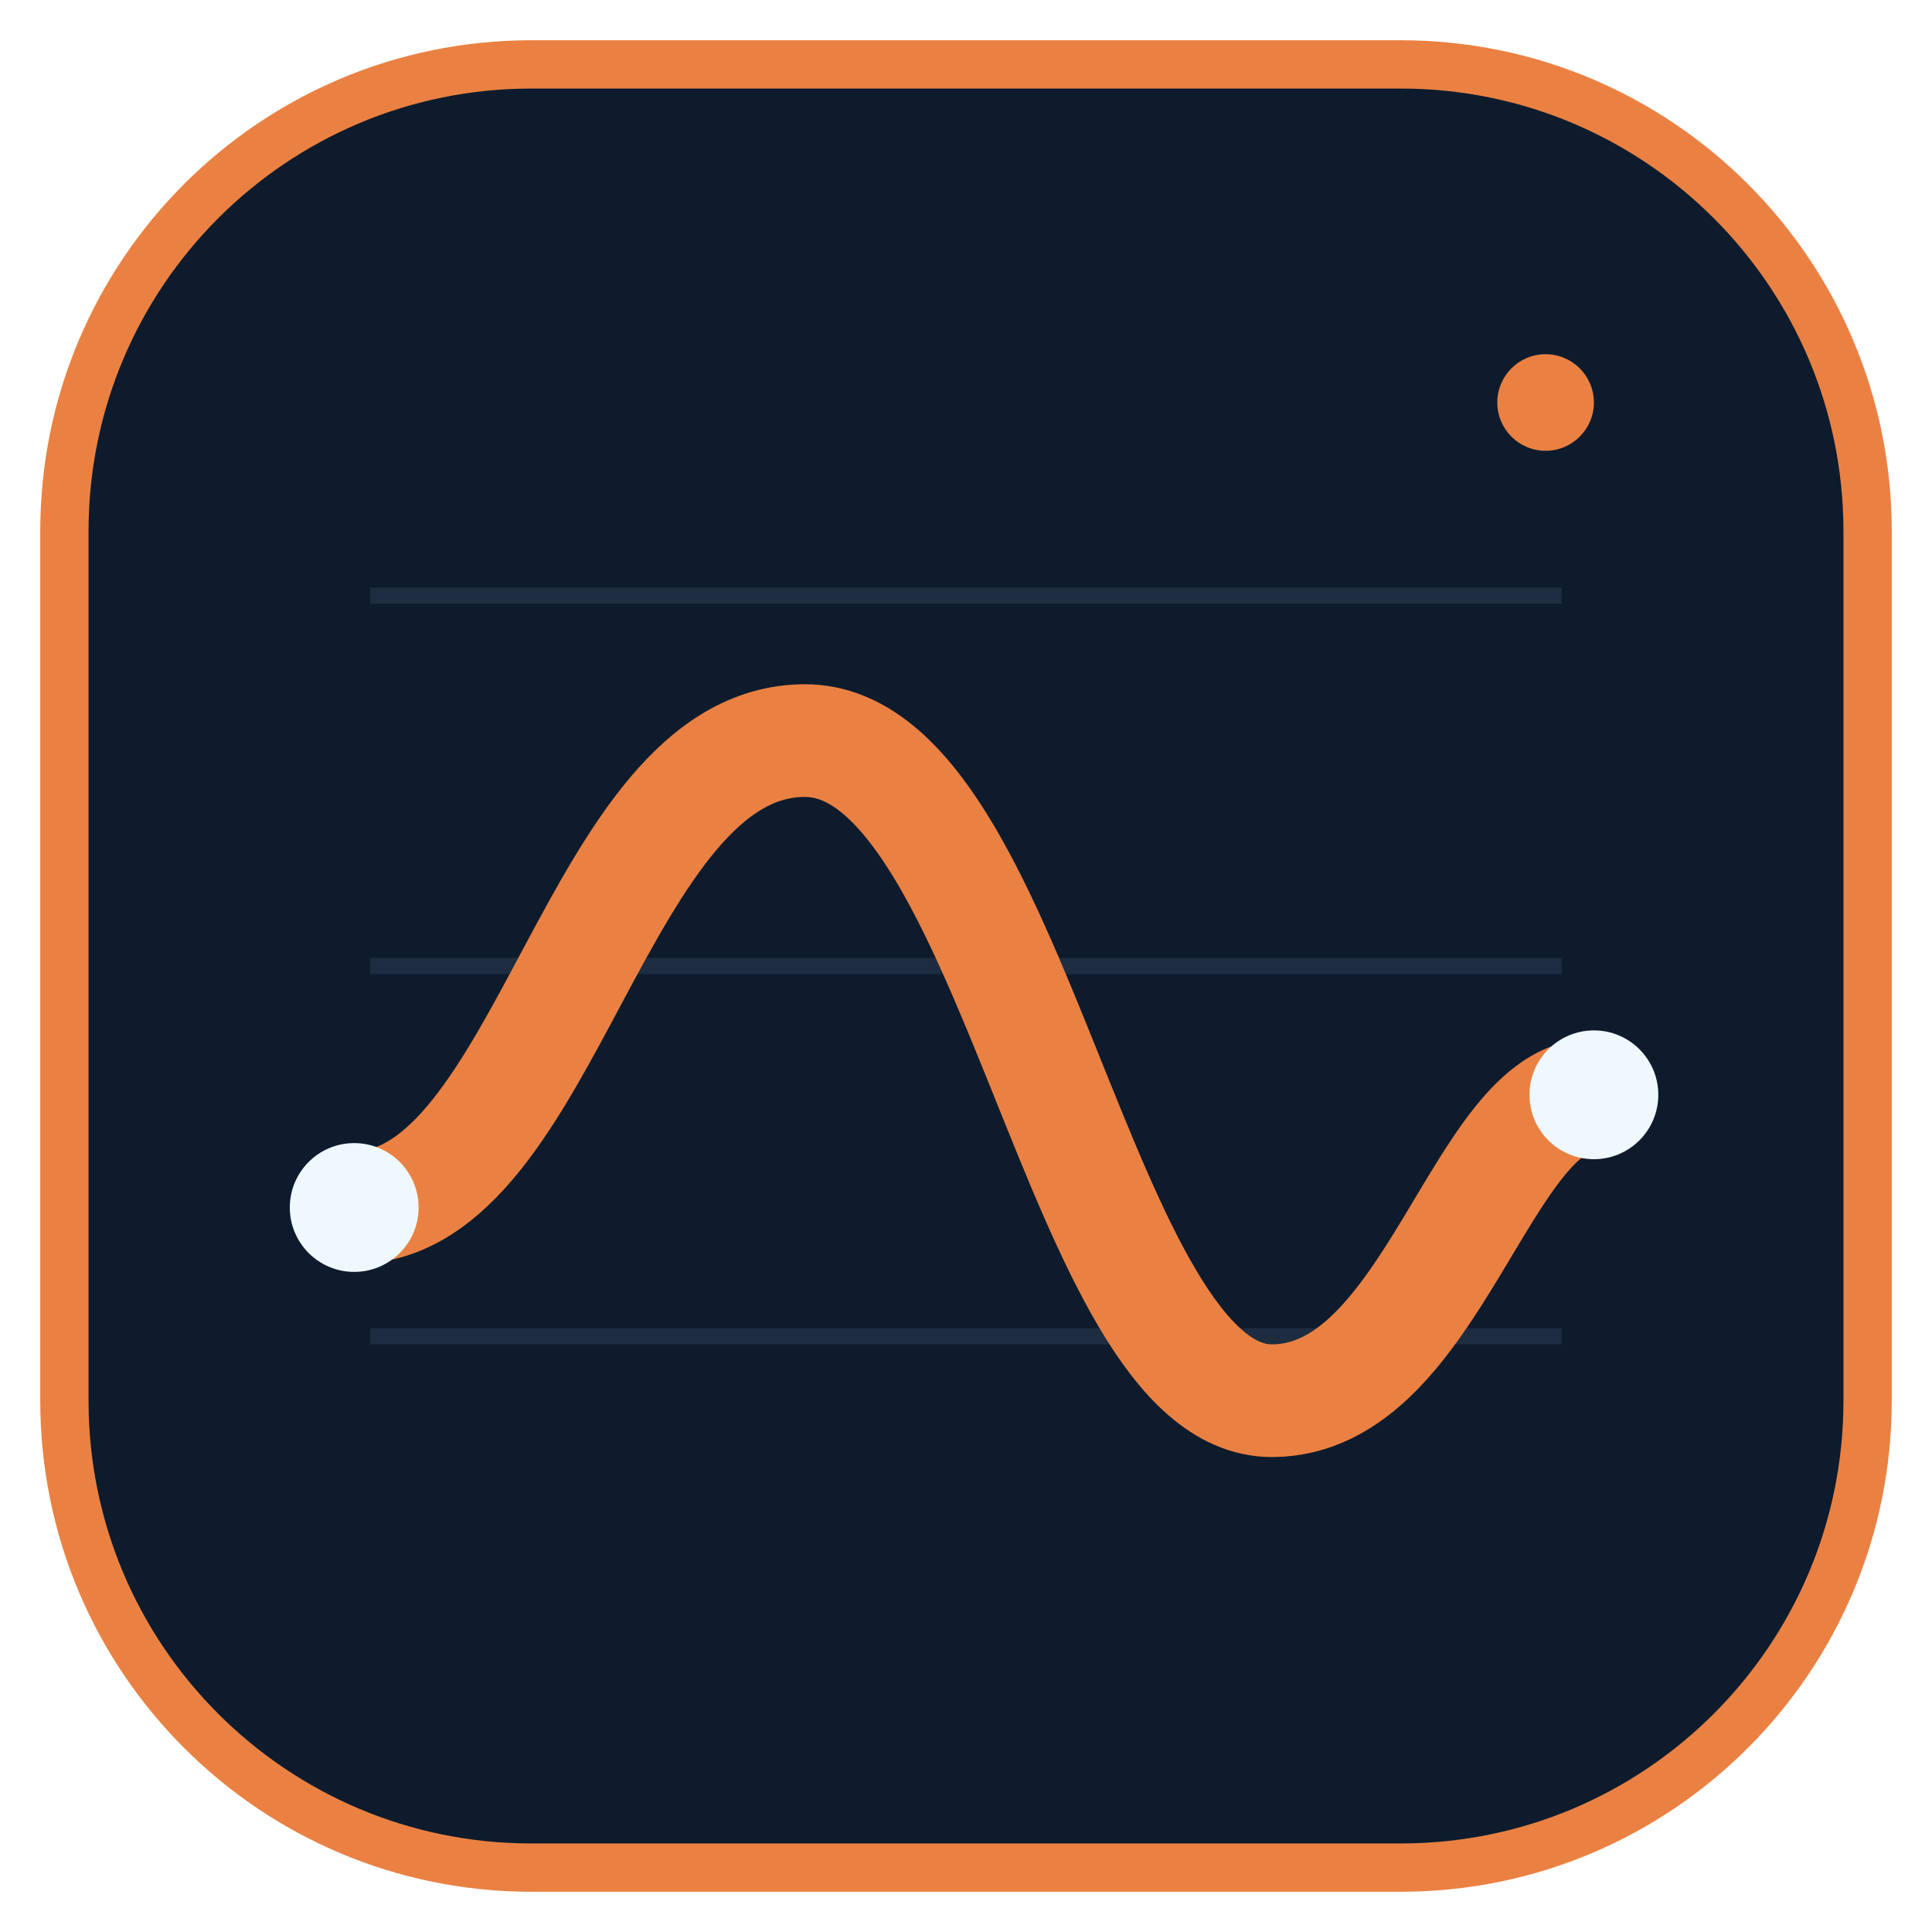
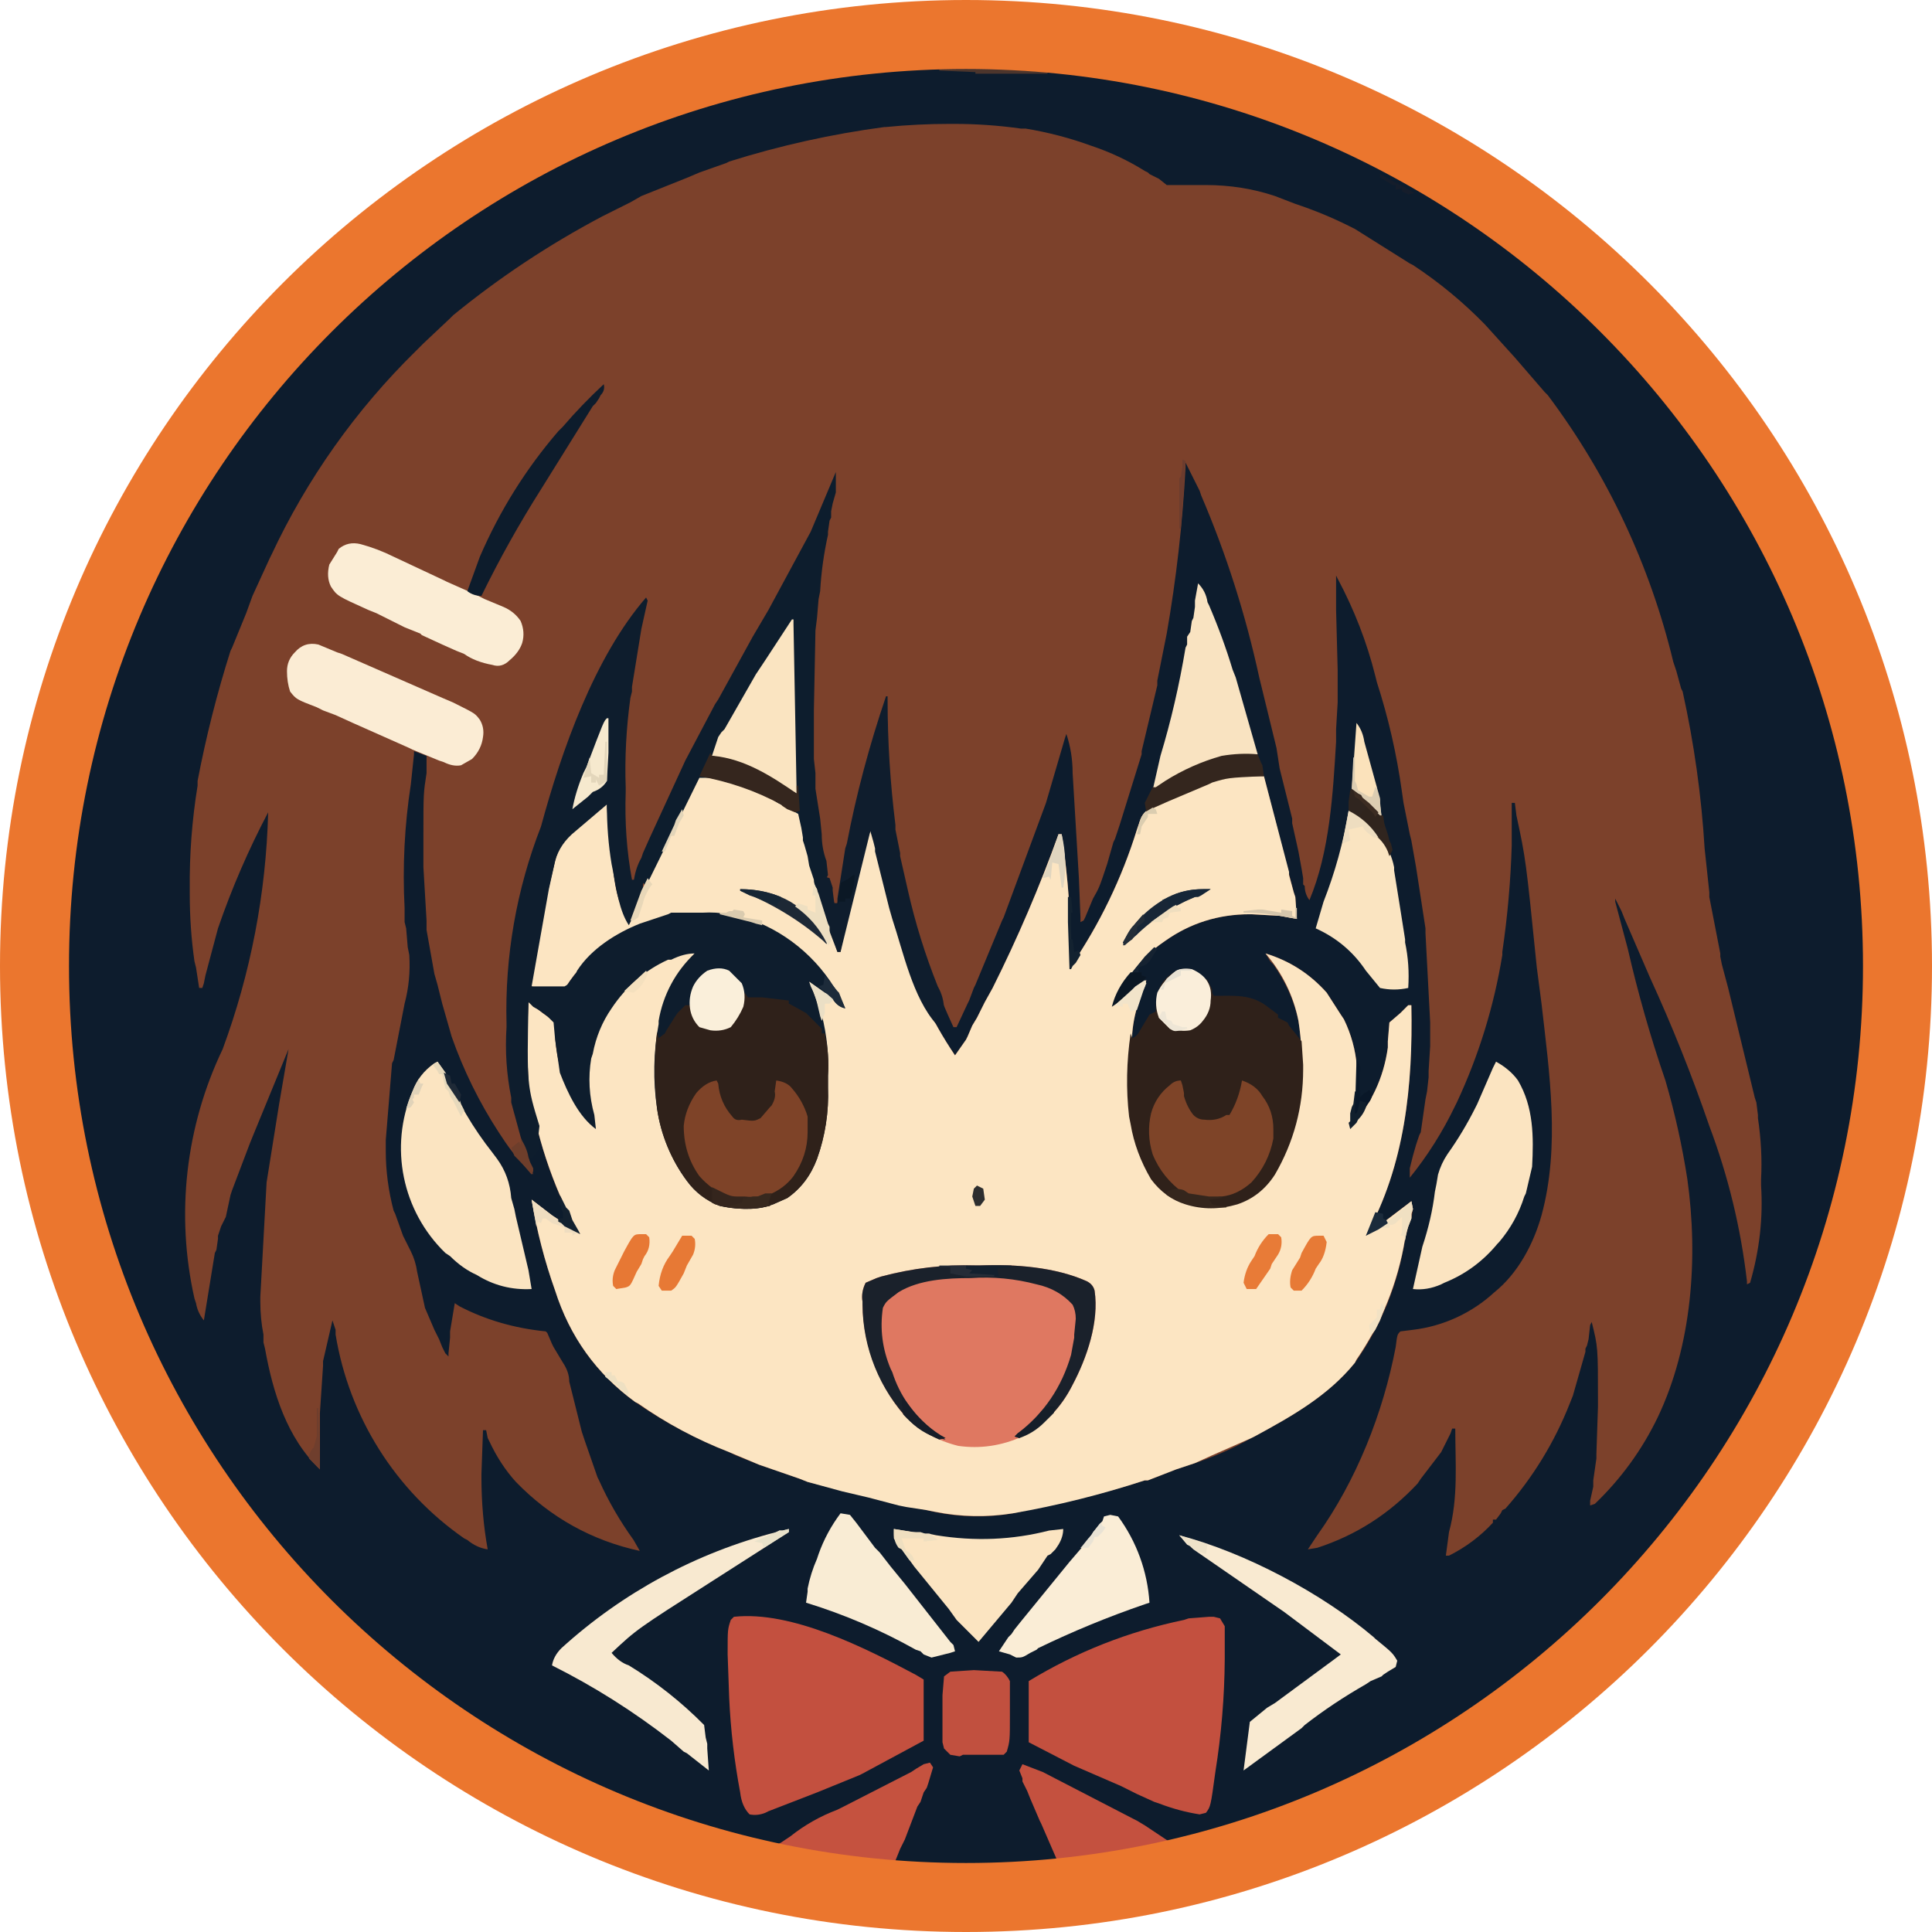
- <svg xmlns="http://www.w3.org/2000/svg" width="120" height="120" viewBox="0 0 120 120" fill="none" role="img" aria-labelledby="title description">
-   <g aria-hidden="true">
-     <rect x="4" y="4" width="112" height="112" rx="29" fill="#0d1b2d" stroke="#ea8142" stroke-width="3" />
-     <path d="M23 37H97M23 60H97M23 83H97" stroke="#9db2c5" stroke-opacity=".12" />
-     <path d="M22 75C34 75 37 46 50 46C63 46 67 87 79 87C89 87 92 68 99 68" stroke="#ea8142" stroke-width="7" stroke-linecap="round" stroke-linejoin="round" />
-     <circle cx="22" cy="75" r="4" fill="#eff8ff" />
-     <circle cx="99" cy="68" r="4" fill="#eff8ff" />
-     <circle cx="96" cy="25" r="3" fill="#ea8142" />
+ <svg xmlns="http://www.w3.org/2000/svg" aria-label="fripSi.de Fan Site" viewBox="5 13 1232 1232">
+   <clipPath id="c">
+     <circle cx="621" cy="629" r="574" />
+   </clipPath>
+   <circle cx="621" cy="629" r="594" fill="#0d1c2d" />
+   <g clip-path="url(#c)">
+     <path fill="#7c412b" d="M611 92h2q22 0 43 3h3a233 233 0 0 1 42 11q18 6 34 16l2 1 1 1 2 1 4 2 5 4h25q23 0 44 7l13 5q18 6 34 14l4 2 35 22 2 1a276 276 0 0 1 46 38l19 21 19 22 2 2a464 464 0 0 1 80 170l2 6 3 11 1 2q11 50 14 100l3 28v3l7 36v2l1 5 4 15 17 70 1 3 1 8v2q3 20 2 39v4q2 31-7 62l-2 1v-2a416 416 0 0 0-24-99 1027 1027 0 0 0-38-95l-16-37-2-5-4-8v2l8 30a828 828 0 0 0 24 84 493 493 0 0 1 14 63c7 50 3 106-19 152q-15 31-40 55l-3 1v-3l2-9v-4l2-14v-3l1-30v-3c0-35 0-35-4-51l-1 2-1 9-1 4-1 2v2l-8 28-2 5a226 226 0 0 1-41 67l-2 1-1 2-3 4h-2v2q-12 13-28 21h-2l2-15c6-22 4-44 4-66h-2l-1 3-5 10-1 2-13 17-2 3q-27 29-64 41l-6 1 6-9c25-35 42-78 50-120 1-8 1-8 3-10l8-1a93 93 0 0 0 52-24c15-12 25-31 30-49 12-44 5-91 0-135l-3-23c-7-69-7-69-13-97l-1-8h-2v27q-1 34-6 68v2q-8 49-29 94l-1 2q-12 25-29 46v-6l2-8 2-7 2-6 1-2 3-21 1-5 1-9v-4l1-16v-15l-3-57v-3l-6-39-3-17-1-4-4-20-1-7q-5-36-16-70l-1-4q-8-32-24-62l-1-2v22l1 38v21l-1 17v8c-2 33-4 70-17 101q-3-4-3-9l-1-1v-4l-1-6-2-11-4-18v-3l-8-32-2-13-11-45q-13-60-37-116l-1-3-9-18v3a886 886 0 0 1-12 106l-6 30v3l-10 42v2l-14 45-3 9-1 2-4 14c-5 15-5 15-9 22l-5 12-1 2-2 1v-3l-1-25-4-67q0-13-4-25l-1 3-12 41-27 73-1 2-17 41-1 2-3 8-1 2-7 15h-2a463 463 0 0 1-38-127l-1-6q-4-37-4-75a730 730 0 0 0-31 129h-2l-4-16-4 1-2 5q0 10 4 19l1 3 6 14 1 5h2v-2l4-24 10-38 1-4 5-11v1a514 514 0 0 0 18 69q12 41 35 75l7-10 1-2 3-7 3-5 5-10 5-9q24-48 42-98h2a536 536 0 0 1 6 84 325 325 0 0 0 42-87c3-9 3-9 7-13l2-1 3-1 30-14 3-1a72 72 0 0 1 29-4h7l19 74 1 3 1 14-11-2-18-1h-1q-30 0-54 17a101 101 0 0 0-27 27l-6 14 1-1 6-5 14-10-1 4-1 2-2 6q-4 10-5 22l-1 1q-7 43 10 84 6 12 16 19 16 8 35 6 12-1 20-9l2-2 2-2q8-9 13-21l1-3c11-24 12-55 8-81q-4-19-16-36l-2-2-3-5q23 7 39 25l9 14 2 3a84 84 0 0 1 5 61l-1 8q20-22 24-51v-4l1-12 7-6 5-5h2c1 51-4 102-29 147l29-22 1 5-1 6-2 5-2 8a184 184 0 0 1-32 79c-17 21-40 34-64 47l-2 1a205 205 0 0 1-39 17l-9 3-18 7h-2a601 601 0 0 1-76 19l-3 1-5 1a133 133 0 0 1-55-2l-76-18-5-2-26-9-15-6-4-2a291 291 0 0 1-60-32q-37-27-51-71-10-28-15-58l13 10 17 11-1-1a272 272 0 0 1-31-96l-1-21v-6l1-23 9 7 7 5 1 1v8a90 90 0 0 0 24 58h1l-1-3v-4l-1-2a86 86 0 0 1 21-77q15-18 38-25h8l-1 1a89 89 0 0 0-23 50q-3 29 2 57l1 3q4 25 22 42 9 8 20 9 20 3 36-5 15-11 20-28 6-18 6-36v-13q1-18-3-36v-2l-7-20-1-3 10 7 4 3 2 1 5 4q-5-12-14-22l-2-3q-22-23-53-31-11-3-21-2h-6q-12 0-22 3l-3 1a102 102 0 0 0-55 42l-1 1h-17l-4-1q-1-16 4-32l1-6 10-42q2-9 8-16l8-7 2-2 13-11h2v2c5 54 5 54 13 72l7-12 1-2 2-10-1-2-6 2h-1a370 370 0 0 1 3-143l4-23 1-5 2-10q-7 9-12 19l-2 2-4 8-1 2q-32 59-51 125l-3 11-3 10-1 7-2 6-7 39-1 3-1 36v9q0 19 2 37l1 3 1 8 1 3 11 39q-11-10-20-24l-2-3a285 285 0 0 1-30-61l-6-21-1-4-2-8-2-7-5-28v-6l-2-34v-20c0-27 0-27 2-40v-11l-8-3v2l-2 19a385 385 0 0 0-4 79v9l1 4 1 12 1 5q1 16-3 31l-7 36-1 2-4 49v7q0 19 5 38l1 2 5 14 1 2 4 8q3 6 4 13l5 23 6 14 2 4 1 2 2 5 1 2 1 2 2 2v-2l1-10v-4l3-18 3 2q25 13 55 16l1 1 3 7 1 2 6 10q4 6 4 12l8 32 2 6 8 23 1 2q9 20 22 38l4 7q-46-10-79-44-10-11-17-26l-1-2-1-5h-2l-1 28v2q0 24 4 46-7-1-13-6l-2-1a197 197 0 0 1-82-130v-3l-1-3-1-3-6 26v3l-2 30v36c-21-20-30-49-35-77l-1-4v-5q-2-10-2-21v-3l4-73 8-50 6-35-23 56-2 5-11 29-1 3-3 14-3 6-2 6v2l-1 7-1 2-7 43q-4-5-5-11l-1-3a244 244 0 0 1 18-159 471 471 0 0 0 29-151 525 525 0 0 0-32 74l-8 30-1 5-1 3h-2l-2-13-1-4q-3-21-3-43v-3a386 386 0 0 1 5-66v-3q8-42 21-83l1-2 9-22 4-11 11-24 1-2a448 448 0 0 1 92-130l5-5 17-16 2-2q44-36 95-63l2-1 16-8 7-4 30-12 7-3 17-6 2-1a589 589 0 0 1 99-22h1q20-2 41-2" />
+     <path fill="#fce5c2" d="M451 508q22 0 40 11l5 2 8 5 3 1 7 4 2 6 1 3v3l6 24 2 9 1 3 13 41h2l4-26 10-38 1-4 5-11v1a512 512 0 0 0 18 69q12 41 35 75l7-10 1-2 3-7 3-5 5-10 5-9q24-48 42-98h2a538 538 0 0 1 6 84 325 325 0 0 0 42-87c3-9 3-9 7-13l2-1 3-1 30-14 3-1q12-4 26-4h10l16 61v2l3 11 1 3 1 14-11-2-18-1h-1q-30 0-54 17-15 10-25 26l-2 1-6 14 1-1 6-5 1-1q6-6 13-9l-1 4-1 2-2 6q-4 10-5 22v1q-8 43 9 84 6 12 16 19 16 8 35 6a38 38 0 0 0 24-13q8-9 13-21l1-3c11-24 12-55 8-81a93 93 0 0 0-21-43q23 7 39 25l9 14 2 3a84 84 0 0 1 5 61l-1 8q20-22 24-51v-4l1-12 7-6 5-5h2c1 51-4 102-29 147l29-22 1 5-1 3v3l-2 5-2 8q-7 42-31 77l-1 2c-17 21-40 34-64 47l-2 1-25 11-11 5-3 1-9 3-18 7h-2a602 602 0 0 1-84 21q-25 4-50-1l-5-1-13-2-5-1-19-5-17-4-22-6-5-2-26-9-19-8q-31-12-58-31l-2-1q-37-27-51-71-10-28-15-58l13 10 17 11-1-1q-24-45-31-94v-2l-1-21v-6l1-23 9 7 7 5 1 1v8a90 90 0 0 0 24 58h1l-1-3v-4l-1-2a86 86 0 0 1 19-75l2-2q15-18 38-25h8l-1 1a89 89 0 0 0-23 50q-3 29 2 57l1 3q4 25 22 42 9 8 20 9 20 3 36-5 15-11 20-28 6-18 6-36v-13q1-18-3-36v-2l-7-20-1-3 11 7 3 3 7 5q-5-12-14-22l-2-3q-22-23-53-31-10-3-21-2h-6q-12 0-22 3l-3 1a102 102 0 0 0-55 42l-1 1h-17l-4-1a120 120 0 0 1 5-38l10-42q2-9 9-16l7-7 2-2 13-11h2v2c5 54 5 54 13 72l5-9 2-3 1-2a831 831 0 0 1 38-78" />
+     <path fill="#0e1d2d" d="m417 394 1 2-2 9-2 9-6 37v3l-1 4q-4 29-3 57v3q-1 29 4 56h3v-2l4 2v9l-1 3-1 3-2 3-1 3-4 8c-6-9-8-23-10-34l-1-5q-3-18-3-38l-20 17q-10 8-13 19l-4 18-11 62h21q6-3 8-10c9-14 25-24 40-30l18-6 2-1h20q17-1 33 6h2a105 105 0 0 1 56 55q-5-1-8-6l-15-11 1 2 7 19q5 20 4 39v8a121 121 0 0 1-7 45q-6 16-19 25l-9 4-3 1c-9 3-22 2-31 0q-13-5-21-16a102 102 0 0 1-19-46q-4-27 1-54v-2a76 76 0 0 1 23-43q-7 0-15 4h-2q-22 10-36 31-9 13-12 29l-1 3q-3 18 2 36l1 9c-11-8-18-23-23-36l-3-21-1-11-6-6-7-4-2-2-1-1c-1 53-1 53 7 79l-1 9 1 2-1 5-4 5-3-1-2-4v-3l-1-3-1-3-6-22v-3a171 171 0 0 1-3-45v-2a323 323 0 0 1 22-126c13-48 34-108 67-146" />
+     <path fill="#df7861" d="M627 820h3c22-1 48 1 68 10q4 2 5 6c3 20-5 43-14 60q-11 22-32 33-20 9-41 6-20-5-34-19a112 112 0 0 1-27-71v-2q-1-6 2-12l7-3 3-1q30-8 60-7" />
+     <path fill="#2f211a" d="m765 631 10 7 3 6v2l1 2h1c12 0 22-1 32 6l8 6v2l6 3 1 2 4 5 4 5 1 15v3q0 36-18 67-9 14-24 19-17 5-33 0-13-4-22-16-10-17-13-35l-1-5q-3-26 1-53l1 3q3-1 5-5l6-10 4-2v-2q0-9 4-16 7-10 19-9m-286 14 3 4h9l17 2v2l2 1 9 5 1 1 9 9v3h2q3 14 2 27v7a121 121 0 0 1-7 46q-6 16-19 25l-9 4-3 1c-9 3-22 2-31 0q-13-5-21-16a102 102 0 0 1-19-46q-3-25 0-49l1 4 4-3 1-2 5-8 2-3 5-5h3l1 2c3 9 3 9 7 12q7 3 13 1l7-4q6-8 6-20" />
+     <path fill="#c3503f" d="M776 1044h3l4 1 3 5v21a475 475 0 0 1-6 72c-3 22-3 22-6 26l-4 1q-13-2-26-7l-3-1-11-5-10-5-30-13-29-15v-39q46-28 99-39l3-1zm-303 0c37-4 84 20 116 37l5 3v39l-39 21-2 1-27 11-31 12-2 1q-5 2-10 1-5-5-6-14a433 433 0 0 1-7-60l-1-28v-1c0-15 0-15 2-21z" />
+     <path fill="#0d1d2d" d="M538 314v13l-2 7-1 5v4l-1 2-1 7v2q-4 18-5 36l-1 5-1 12-1 8-1 51v31l1 9v10l3 19 1 10q0 9 3 17l1 9-1 2-2 1-2 1-1 6q-3-3-3-7l-1-3-1-3-1-3-1-6-2-7-1-3v-2l-1-6-2-9-13-7-3-2q-19-11-41-14h-6l-1 2-33 67-3-3-1-2-4 3q1-9 5-16l1-3 4-9 23-50 19-36 2-3 22-40 10-17 27-50 8-19z" />
+     <path fill="#fbe4c1" d="m284 690 5 7a217 217 0 0 0 30 51l3 4q8 11 9 25l2 7 1 5 8 34 2 12q-19 1-35-9-9-4-17-12l-3-2a93 93 0 0 1-21-103q4-11 14-18zm675 0q9 5 14 12c10 17 10 36 9 55l-4 17-1 2q-5 16-16 29l-1 1q-14 17-34 25l-2 1q-9 4-18 3l6-27q6-18 8-35l1-5 1-6q2-7 6-13 10-14 18-30l1-2 10-23z" />
+     <path fill="#fbecd4" d="m208 424 12 5 3 1 64 28 7 3 2 1c12 6 12 6 15 10q3 5 2 11-1 8-7 14l-7 4q-5 1-11-2l-3-1-17-7-2-1-36-16-11-5-8-3-4-2c-13-5-13-5-17-10q-2-6-2-13t5-12q6-7 15-5" />
+     <path fill="#fbedd5" d="M235 360q11 3 21 8l32 15 2 1 18 8 6 3 12 5q7 3 11 9 3 7 1 14-2 6-8 11-5 5-11 3-11-2-18-7l-5-2-9-4-13-6-1-1-10-4-18-9-5-2c-20-9-20-9-24-15q-3-6-1-14l5-8 1-2q6-5 14-3" />
+     <path fill="#f8e9d0" d="M508 988v2l-50 32c-47 30-47 30-63 45q5 6 11 8a253 253 0 0 1 48 38l1 8 1 4v3l1 14-14-11-2-1-8-7q-36-28-76-48 1-6 6-11a324 324 0 0 1 137-74l2-1h2z" />
+     <path fill="#f9ead1" d="M757 992c42 11 91 37 124 65l1 1c11 9 11 9 14 14l-1 4-5 3-3 2-1 1-7 3-3 2q-21 12-39 26l-2 2-37 27 4-31 11-9 5-3 38-28 4-3-36-27-58-40-2-2-2-1z" />
+     <path fill="#7e4328" d="m462 702 1 2q1 12 9 21 2 3 6 2c8 1 8 1 12-1l6-7 1-1q3-5 2-9l1-7q7 1 10 5 7 8 10 18v10q0 15-9 28-6 8-16 12l-2 1q-11 3-24 0-10-4-18-13-10-14-10-32 1-11 8-21 6-7 13-8" />
+     <path fill="#7e4428" d="m758 702 1 3 1 5v2q2 7 6 12 3 3 7 3 8 1 14-3h2q6-10 8-22 9 3 13 10 7 9 7 21v6q-3 16-14 28-9 8-19 9-12 2-24-2-14-10-20-25-4-13-1-26 3-11 12-18 3-3 7-3" />
+     <path fill="#fae4c1" d="M865 530q12 6 19 17l2 1q6 8 8 18v2l4 25 3 19v2q3 14 2 29-9 2-18 0l-9-11q-12-18-32-27l5-17q11-28 16-58" />
+     <path fill="#f9e3c1" d="M769 385q5 5 6 12l1 2q9 21 15 41l2 5 14 49h-3q-34 2-61 21l-3 2 5-22q10-33 16-69l1-2v-5l2-3 1-7 1-2 1-7v-4z" />
+     <path fill="#fbe4c1" d="m575 988 19 3h3l5 1q37 6 72-3l9-1q0 5-3 10l-2 3-3 3-2 1-6 9-13 15-4 6-21 25-10-10-3-3-1-1-5-7-22-27-13-18z" />
+     <path fill="#0f1d2d" d="M570 457h1v2q0 40 5 80v3l3 15v2l5 22q7 31 19 61 4 7 4 15l-2 1-3 5v3c-15-17-21-46-28-67l-2-7-9-36v-2l-1-4-2-7-19 77h-2l-10-26q-3-8-3-17l3-4 2-1 3 1 2 6v2l1 8h2v-3l5-32 1-3q9-47 25-94" />
+     <path fill="#faedd6" d="m713 979 5 1a104 104 0 0 1 20 55l-3 1q-35 12-68 28l-1 1-4 2c-5 3-5 3-9 3l-2-1-2-1-7-2 6-9 2-2 2-3 4-5 31-38 12-14 1-2 6-8 2-2 1-3z" />
+     <path fill="#f9ecd4" d="m541 978 6 1 4 5 12 16 3 3 7 9 9 11 29 37 2 2 1 4-3 1-12 3-5-2-2-2-3-1a357 357 0 0 0-70-30l1-7v-2q2-10 6-19l1-3q5-14 14-26" />
+     <path fill="#1a212b" d="M627 820h3c22-1 48 1 68 10q4 2 5 6c3 20-5 43-14 60q-11 22-32 33l-2 1-3-1 2-2q25-19 34-50l2-11v-2l1-10q0-5-2-9-9-10-23-13a129 129 0 0 0-42-4c-15 0-33 1-46 9-8 6-8 6-10 10q-3 20 5 39l1 2q7 22 26 37l4 3 4 3q-13-2-23-12a108 108 0 0 1-30-74v-2q-1-6 2-12l7-3 3-1q30-8 60-7" />
+     <path fill="#fae4c1" d="M510 408h1v3l2 108-9-5q-20-14-45-19l3-9 1-3 2-3 2-2 20-35 6-9z" />
+     <path fill="#c5523f" d="m598 1137 2 3-3 10-1 3-2 3-2 6-2 3-8 21-3 6-4 10-36-5h-2l-36-8 2-1 6-4a111 111 0 0 1 30-17l4-2 43-22 3-2 5-3z" />
+     <path fill="#c4513f" d="m657 1138 13 5 58 30 2 1 5 3 18 12q-27 7-56 11h-2l-7 1h-2l-11 1v-1h5l-1-2-10-23-1-2-6-14-2-5-3-6v-2l-2-5z" />
+     <path fill="#c1503f" d="m626 1078 18 1q3 2 5 6v21c0 17 0 17-2 24l-2 2h-26l-2 1-6-1-4-4-1-4v-30l1-12 4-3z" />
+     <path fill="#0d1c2c" d="M390 258q1 4-2 7l-1 2-2 3-2 2-33 53a707 707 0 0 0-38 68q-5 0-9-3l8-22q19-44 50-80l3-3q12-14 26-27" />
+     <path fill="#faefda" d="m470 632 8 8q3 7 1 15-3 7-8 13-6 3-13 2l-7-2q-5-5-6-12t2-14q3-6 9-10 8-3 14 0" />
+     <path fill="#faeeda" d="M765 631q7 3 10 8t2 12q0 7-5 13-3 4-8 6-6 1-13-1l-7-7q-3-8-1-16 4-8 12-14 4-2 10-1" />
+     <path fill="#34261e" d="m807 494 2 5 1 2 1 7h-2c-21 1-21 1-31 4l-2 1-26 11-9 4-3 2-2 1-1-6 1-2 1-2 3-6h2l6-4a137 137 0 0 1 36-16q12-2 23-1" />
+     <path fill="#35261e" d="m458 493 1 2h1c20 2 37 13 53 24v-5h1l1 16-3 1-5-2-3-2-1-1q-24-13-52-18z" />
+     <path fill="#fbe2bb" d="M870 474q4 5 5 12l8 29v2l2 6v3l1 8-8-8-3-3-1-1-1-2-2-1-4-3z" />
+     <path fill="#f6e9ce" d="M392 471h1v22l-1 18q-3 5-9 7l-3 3-10 8q2-11 7-23l2-4c11-29 11-29 13-31" />
+     <path fill="#e87b37" d="M814 800h6l2 2q1 6-2 11l-2 3-2 3-1 3-9 13h-6l-2-4q1-8 5-14l2-3q3-8 9-14" />
+     <path fill="#e77935" d="M440 801h6l2 2q1 5-1 10l-4 7-2 5c-5 9-5 9-8 11h-6l-2-3q1-11 7-19l2-3z" />
+     <path fill="#e77a36" d="M846 801h3l2 4q-1 9-5 14l-2 3q-3 8-9 14h-5l-2-2q-1-5 1-11l5-8 1-3c6-11 6-11 11-11" />
+     <path fill="#e77834" d="M414 800h3l2 2q1 7-3 12l-1 2-1 3-3 5c-4 9-4 9-7 10l-6 1-2-2q-1-5 1-10l6-12c6-11 6-11 11-11" />
+     <path fill="#30251f" d="M867 516q7 3 11 9l2 2 6 6 4 12 1 4 1 2 1 4-2 4-1-3q-3-7-9-11l-2-2-14-13v-6l1-7z" />
+     <path fill="#182636" d="M772 580h5l-5 3q-24 9-41 25l-1 1-8 7-1-2q10-19 29-29 10-5 22-5" />
+     <path fill="#1d2835" d="M477 580q18 0 32 8 15 9 24 25l-1 2-2-2q-23-20-53-32z" />
+     <path fill="#34251d" d="m459 770 2 1c10 5 10 5 16 5h3q9 1 17-2l-1 3-1 3 1 2q-18 4-35-1l-2-1z" />
+     <path fill="#eedfc1" d="m524 576 3 7 6 19 1 2v3l1 6-2 3-1-2q-7-14-20-23l2-2 6 2v2l5 2v-11h-2z" />
+     <path fill="#35261d" d="m760 772 3 2 13 2h8v1l-8 1 2 3 5 1h4v1c-14 0-26 0-38-8v-2q6-3 11-1" />
+     <path fill="#0b1724" d="M726 633h7v2l3 1-5 7-2 1-2 1-5 4-5 4-3 2q3-12 12-22" />
+     <path fill="#e0d5bf" d="M680 545h2q4 17 1 34h-1l-2-15-4-1-1 11-1-2-4 1 7-19 1-3z" />
+     <path fill="#f2e4ca" d="m735 638 1 2-2 5-4 12-4 1-2-5h-3v2l-5-1 11-10 2-2z" />
+     <path fill="#efdfc0" d="m575 988 12 2h5l3 1h3l5 4-9 1v-2h-14l2 6 1 2q4 2 5 6h-3l-5-7-2-1q-3-4-3-9z" />
+     <path fill="#171d28" d="m580 903 6 8q9 12 22 19l-4 1q-14-6-23-16l-1-6z" />
+     <path fill="#13202e" d="M621 820h29v1l-9 1 1 5-26-1v-1l5-1 3-1-3-1z" />
+     <path fill="#152637" d="M772 580h5l-6 4-2 1h-2l-5 2-2 1-8 4-2-1v-3l-4-1 7-3 2-1q8-3 17-3" />
+     <path fill="#eeddc0" d="M865 530q12 6 19 17h-3l-4-3-2-2-1-2-9 2 1 7-5 2z" />
+     <path fill="#efddc0" d="m344 778 13 10 16 11-3 2v-2h-5v-3l-2-1-3-1-3-1-4-3h-2l-1 3-2-1-1 3z" />
+     <path fill="#37281e" d="m497 774-1 3-1 3 1 2-9 1h-17v-1l8-2 1-3h2l4-1h3l5-2z" />
+     <path fill="#151e29" d="m678 910-1 4-5 5-1 1q-7 7-16 10l-3-1 2-2q9-6 15-14 4-4 9-3" />
+     <path fill="#f0e0c2" d="m905 779 1 5-1 3v3l-3 8-1 6-1-3h-2l1-2v-10l-1 1-2 2-1 1-2 1h-2v2h-6l2-2 8-6z" />
+     <path fill="#ebdfc5" d="m521 639 10 7 2 1 4 3-3 3h-3v6l-2 5-1-3c-3-13-3-13-6-19z" />
+     <path fill="#dccdb2" d="M868 496h1v15l1 2 1 4 7 4h2l2-6h1l2 7v2l1 10-8-8-3-3-1-1-1-2-2-1-4-3z" />
+     <path fill="#30241d" d="m877 527 5 6h5l1 7-4 2-4-1-4-4-2-2-2-2z" />
+     <path fill="#0b1825" d="M549 571h1q0 8-3 15h-3v2h-4l-1 2 2-14 4-2z" />
+     <path fill="#162635" d="M477 580q14 0 26 5v2l-2 2v2l-15-6-3-1-6-3z" />
+     <path fill="#132230" d="M686 585h2l1 10h-1v17h1l1 8 3-1 1 3-3 5-2 2-1 2h-1l-1-30z" />
+     <path fill="#1d2b3a" d="m531 635 8 10 1 1 4 10q-5-1-8-6l-9-8 3-1z" />
+     <path fill="#6e3e2b" d="M337 739q4 6 5 12l1 3 1 2 1 2v2l-1 2-6-7-2-2-3-3-2-5 5-4 1 2z" />
+     <path fill="#e7d9bc" d="m284 690 5 7 5 10 1 2 3 5 1 3 1 2 1 2-2 4-5-10-2-3-1-3-2-2-2-9h-2l-1-2-3-4z" />
+     <path fill="#e3d6bb" d="M391 486h1v25l-5 3-2-4v2h-3v-4l-5 1 4-13 1 10 5 3v-2h3z" />
+     <path fill="#252c37" d="M604 820h17v2l4 1-2 2 16 1v1h-18l-10-2v-4h-7z" />
+     <path fill="#13212f" d="m362 775 4 8 2 2 1 3 1 3 4 7 1 2-10-5-2-2-2-1v-2h3v-4l-1-2v-2l-1-1z" />
+     <path fill="#111f2d" d="M869 709h1v10l2-4h5q-1 7-6 12l-1 2-4 4-1-4 1-1v-5l1-4 1-2z" />
+     <path fill="#091728" d="M870 689q3 3 2 8v10q1 9-2 16h-1zm8 19 2 2q0 4-3 7l-1 1v-2l-4-1v-2l3-3 2-1z" />
+     <path fill="#4c352c" d="M604 57h52l2 1 15 1v1h-46v-1l-23-1z" />
+     <path fill="#6f3e2d" d="M207 911h1l1 39-7-7q0-4 3-7l2-7z" />
+     <path fill="#1b2b3b" d="m882 786 5 1v3l2 1 1 2-6 4-2 1-6 3z" />
+     <path fill="#eee2c9" d="m757 992 18 6-1 6-6-2-3-2-2-2z" />
+     <path fill="#6c3c2e" d="m759 306 2 1-1 13v4l-2 26h-1v-32l1-1 1-6z" />
+     <path fill="#e9e2ca" d="M508 988v2l-16 10-1-3-5-1 14-6 2-1h2z" />
+     <path fill="#2d2e2f" d="m628 769 4 2 1 7-3 4h-3l-2-6 1-5z" />
+     <path fill="#e8d7b8" d="m418 573 3 4-1 1q-4 6-5 11l-3 9-3 2h-2l7-19 1-2z" />
+     <path fill="#f4e0be" d="m417 632 1 2q-3 8-9 12l-6-1z" />
+     <path fill="#d5c6ac" d="M831 592h1v7l-11-2q-11-2-23-2v-1l9-1h3l12 2v-2l7 1v3l2 1z" />
+     <path fill="#dacbaf" d="m473 593 6 1 1 2-1 2 12 2v3l-4-1-3-1-20-5v-1h4l2-1h2z" />
+     <path fill="#e9e3d5" d="m707 984 1 2 2 1-2 3-2 2-1 1h-2l-1 3-3 4h-5l1-1 4-5 2-2 1-2z" />
+     <path fill="#eee0c2" d="M391 888h4v2h2l1 2 1 2h2l2 1 3 6-1 2-2-2-3-3-3-3-2-1-4-3z" />
+     <path fill="#efdebf" d="m755 590 1 2h2v2l-7 1-1 3-3 1-1 2h-7l11-8 3-2z" />
+     <path fill="#f2e2c4" d="m886 844 2 3-3 8-1 2-1 2-1 2-3 4-1-7 4-4 1-1v-5h2z" />
+     <path fill="#e1d3b9" d="m272 701 1 3h2l-1 2-2 5h-3v2l-1 1 1 2-2 3-3 1q3-10 8-19" />
+     <path fill="#232d38" d="m734 596 1 4-2 2-3 2v3l-3 5-6 4q2-7 6-12l1-1z" />
+     <path fill="#e3d5b9" d="m440 529 1 4-3 5-3 8h-2l-1 3-3 7h-2l8-17 1-3z" />
+     <path fill="#152231" d="m741 617 2 1-5 8-2 2-5 2v3h-4l8-10 2-2z" />
+     <path fill="#eee6d6" d="M746 658h2l1 5 3 1 1 2 6 2h3v1c-8 2-8 2-11 0l-7-7z" />
+     <path fill="#151d2b" d="m885 124 22 12-4 1-4-2v-2l-4 1v-3h-2l-8-5z" />
+     <path fill="#e7e1d3" d="M761 631h4v1h-7v3l-10 5-1 4h-2l4-7c7-6 7-6 12-6" />
+     <path fill="#1f2a37" d="m288 697 4 2 1 5h2l4 7-1 5-8-12z" />
+     <path fill="#dbcdb0" d="m740 528 2 1 1 3h-6v2l-4 6-1 5h-2c2-10 2-10 5-14z" />
+     <path fill="#3c2c22" d="m868 517 10 8 6 6-2 3-1-2-9-9-3-2z" />
  </g>
+   <circle cx="621" cy="629" r="594" fill="none" stroke="#eb762e" stroke-width="44" />
</svg>
